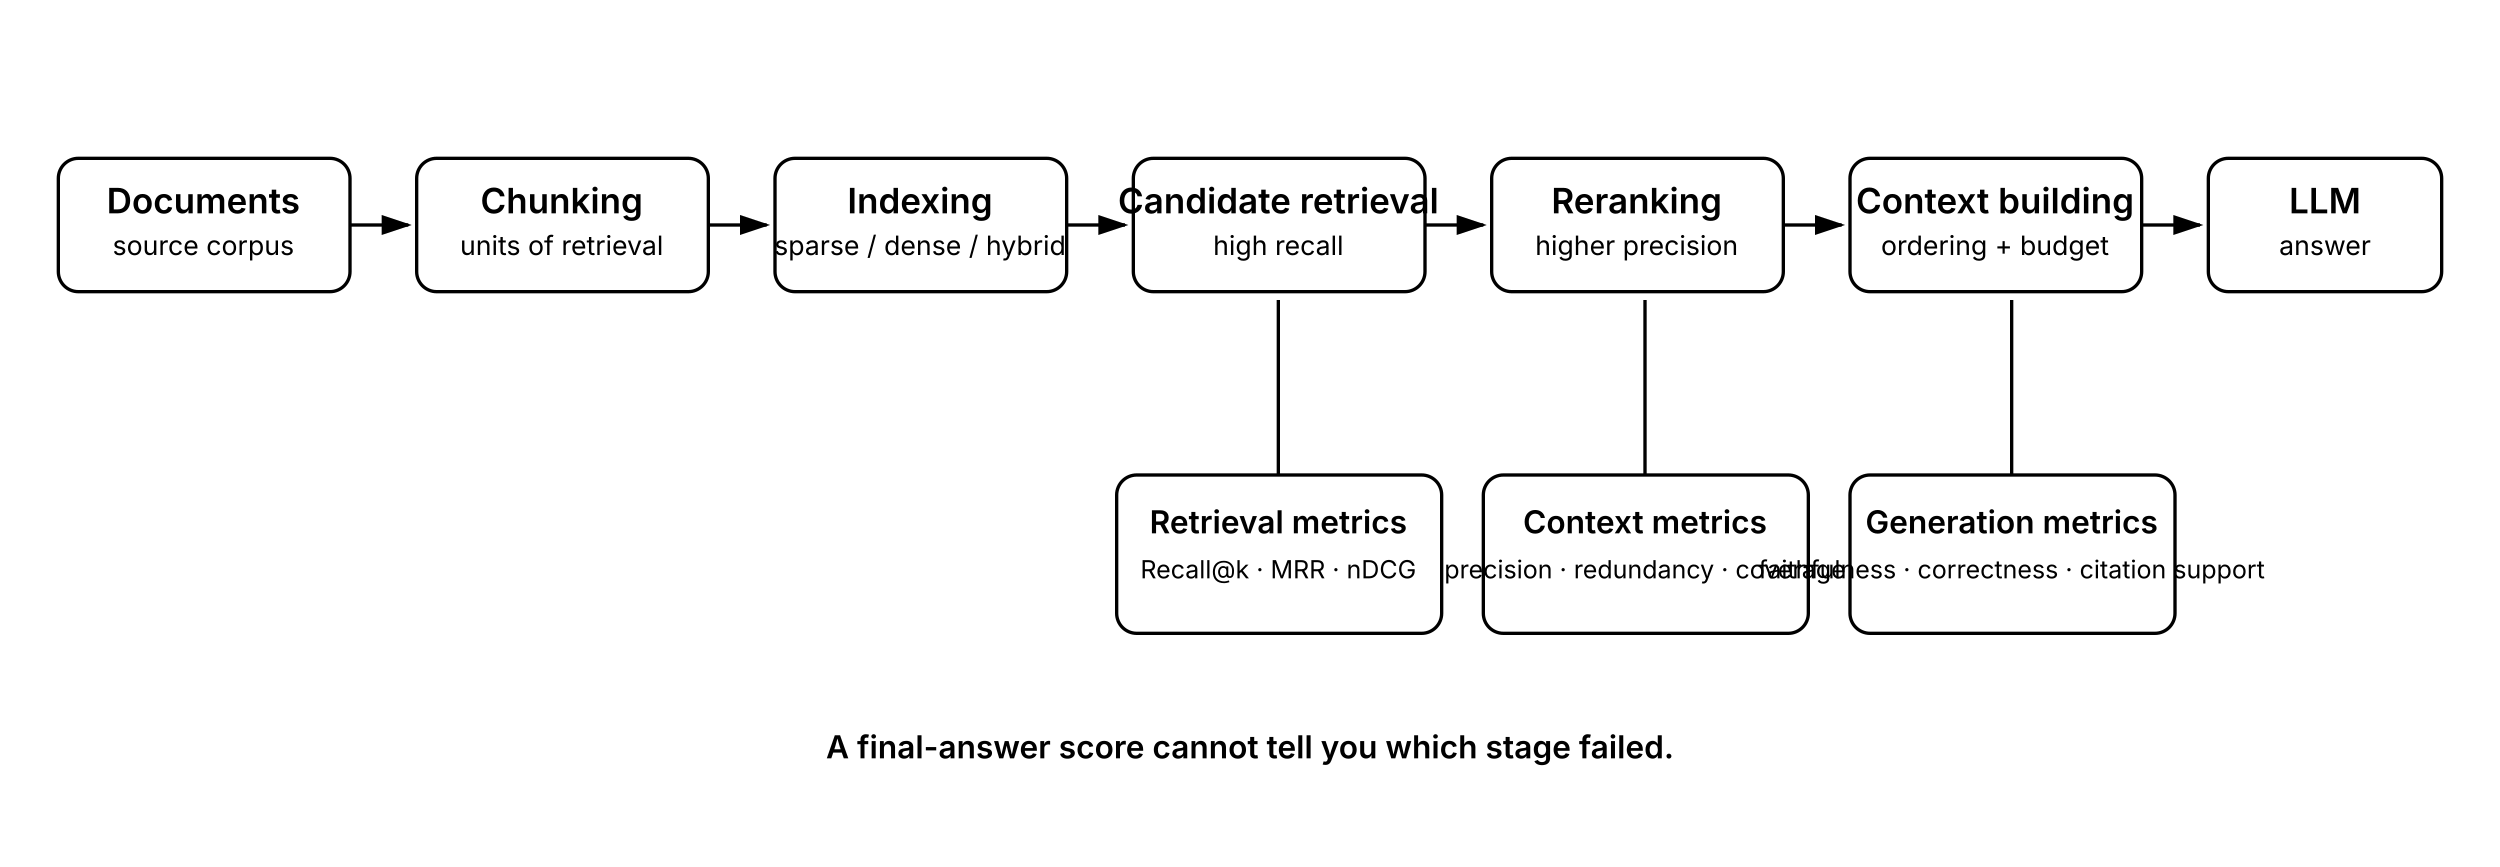
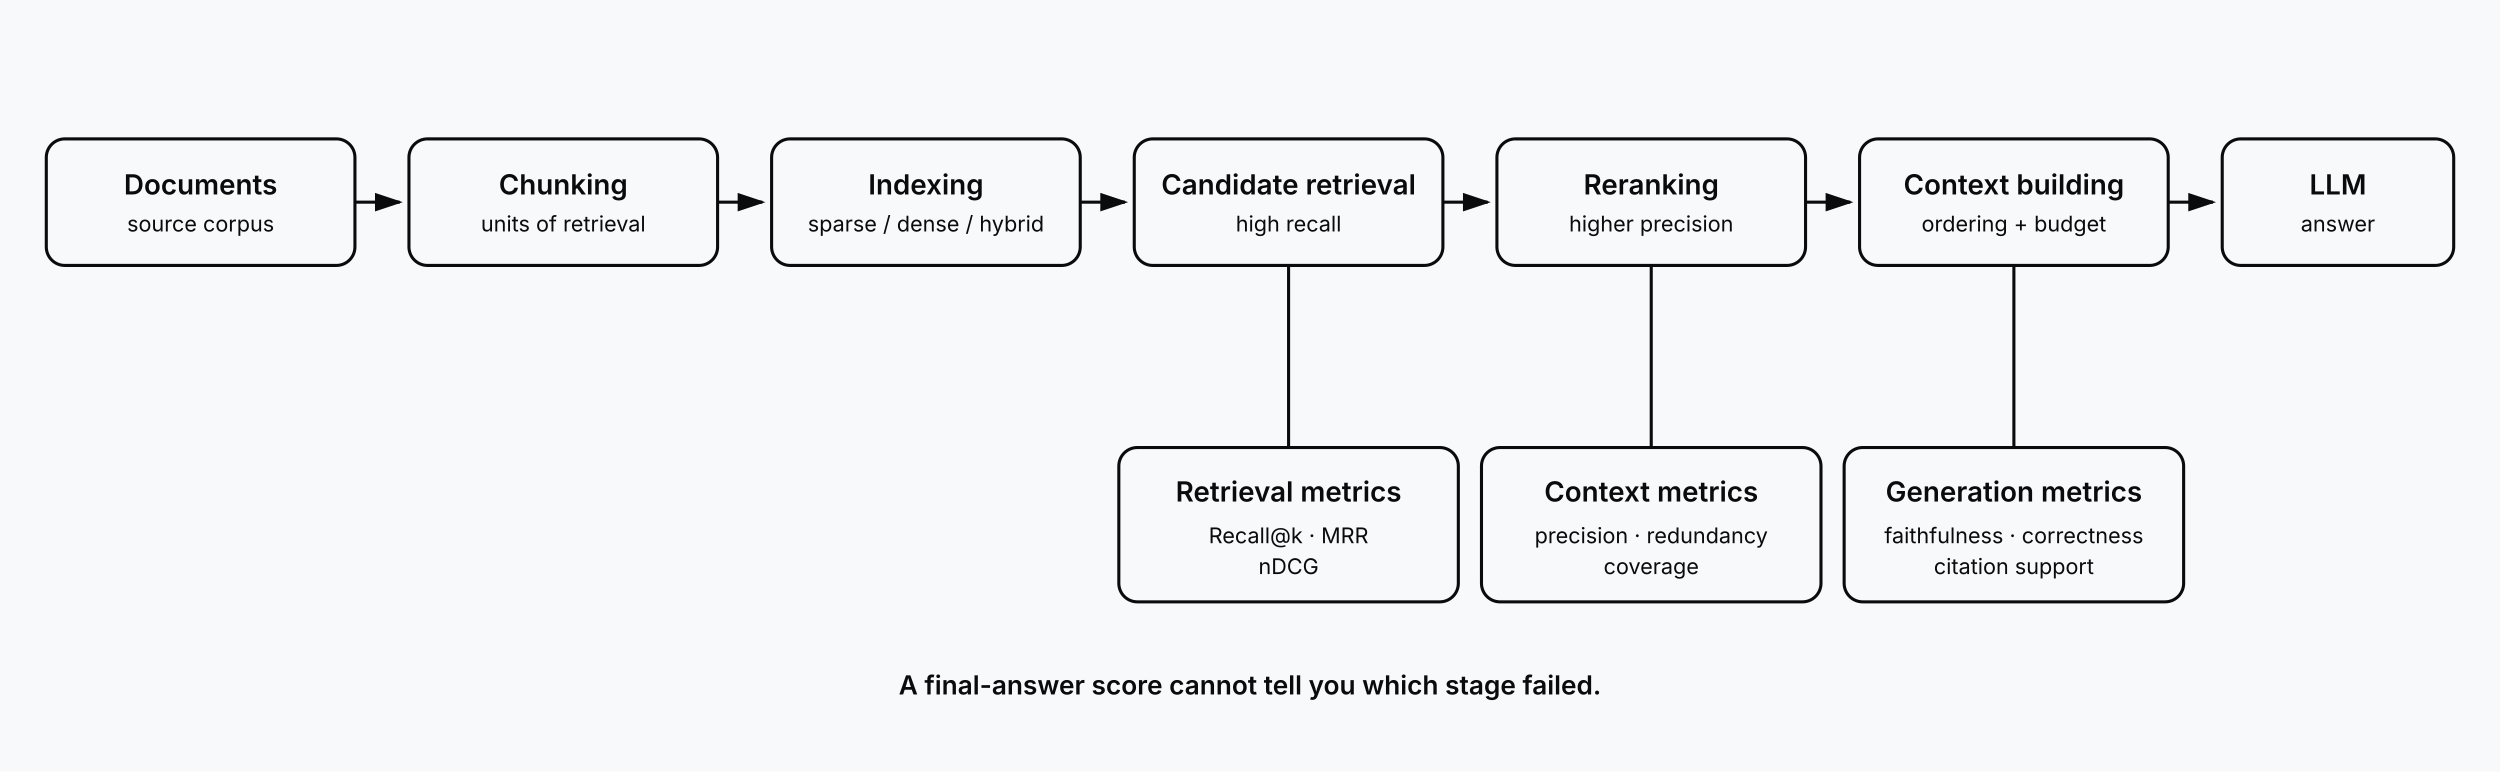
- <svg xmlns="http://www.w3.org/2000/svg" viewBox="0 0 1500 520" role="img" aria-labelledby="title desc">
+ <svg xmlns="http://www.w3.org/2000/svg" viewBox="0 0 1620 500" role="img" aria-labelledby="title desc">
+   <style>
+     /* This diagram is embedded with an &lt;img&gt; tag, which makes the file an
+        isolated document: currentColor cannot inherit the page's text colour and
+        falls back to black, which disappears on the dark theme's near-black
+        surface. Carry the surface and the ink the site's other figures use
+        (assets/viz/house.mplstyle), so the diagram reads in either theme. */
+     svg { color: #0b0b0b; }
+     .diagram-surface { fill: #f7f9fa; }
+     .box { fill: none; stroke: currentColor; stroke-width: 2; }
+     .flow { fill: none; stroke: currentColor; stroke-width: 2; }
+     .label { fill: currentColor; text-anchor: middle;
+              font-family: system-ui, -apple-system, BlinkMacSystemFont, 'Segoe UI', sans-serif; }
+     .step { font-size: 18px; font-weight: 600; }
+     .gloss { font-size: 14px; }
+     .note { font-size: 17px; font-weight: 600; }
+   </style>
+   <rect class="diagram-surface" x="0" y="0" width="100%" height="100%" />
  <defs>
    <marker id="arrow" markerWidth="10" markerHeight="10" refX="8" refY="3" orient="auto">
      <path d="M0,0 L0,6 L9,3 z" fill="currentColor" />
    </marker>
  </defs>
-   <g fill="none" stroke="currentColor" stroke-width="2">
-     <rect x="35" y="95" width="175" height="80" rx="12" />
-     <rect x="250" y="95" width="175" height="80" rx="12" />
-     <rect x="465" y="95" width="175" height="80" rx="12" />
-     <rect x="680" y="95" width="175" height="80" rx="12" />
-     <rect x="895" y="95" width="175" height="80" rx="12" />
-     <rect x="1110" y="95" width="175" height="80" rx="12" />
-     <rect x="1325" y="95" width="140" height="80" rx="12" />
-     <path d="M210 135 H245" marker-end="url(#arrow)" />
-     <path d="M425 135 H460" marker-end="url(#arrow)" />
-     <path d="M640 135 H675" marker-end="url(#arrow)" />
-     <path d="M855 135 H890" marker-end="url(#arrow)" />
-     <path d="M1070 135 H1105" marker-end="url(#arrow)" />
-     <path d="M1285 135 H1320" marker-end="url(#arrow)" />
-     <rect x="670" y="285" width="195" height="95" rx="12" />
-     <rect x="890" y="285" width="195" height="95" rx="12" />
-     <rect x="1110" y="285" width="195" height="95" rx="12" />
-     <path d="M767 285 V180" />
-     <path d="M987 285 V180" />
-     <path d="M1207 285 V180" />
+   <g class="box">
+     <rect x="30" y="90" width="200" height="82" rx="12" />
+     <rect x="265" y="90" width="200" height="82" rx="12" />
+     <rect x="500" y="90" width="200" height="82" rx="12" />
+     <rect x="735" y="90" width="200" height="82" rx="12" />
+     <rect x="970" y="90" width="200" height="82" rx="12" />
+     <rect x="1205" y="90" width="200" height="82" rx="12" />
+     <rect x="1440" y="90" width="150" height="82" rx="12" />
+     <rect x="725" y="290" width="220" height="100" rx="12" />
+     <rect x="960" y="290" width="220" height="100" rx="12" />
+     <rect x="1195" y="290" width="220" height="100" rx="12" />
  </g>
-   <g font-family="system-ui, -apple-system, BlinkMacSystemFont, 'Segoe UI', sans-serif" fill="currentColor" text-anchor="middle">
-     <text x="122" y="128" font-size="21" font-weight="600">Documents</text>
-     <text x="122" y="153" font-size="16">source corpus</text>
-     <text x="337" y="128" font-size="21" font-weight="600">Chunking</text>
-     <text x="337" y="153" font-size="16">units of retrieval</text>
-     <text x="552" y="128" font-size="21" font-weight="600">Indexing</text>
-     <text x="552" y="153" font-size="16">sparse / dense / hybrid</text>
-     <text x="767" y="128" font-size="21" font-weight="600">Candidate retrieval</text>
-     <text x="767" y="153" font-size="16">high recall</text>
-     <text x="982" y="128" font-size="21" font-weight="600">Reranking</text>
-     <text x="982" y="153" font-size="16">higher precision</text>
-     <text x="1197" y="128" font-size="21" font-weight="600">Context building</text>
-     <text x="1197" y="153" font-size="16">ordering + budget</text>
-     <text x="1395" y="128" font-size="21" font-weight="600">LLM</text>
-     <text x="1395" y="153" font-size="16">answer</text>
-     <text x="767" y="320" font-size="19" font-weight="600">Retrieval metrics</text>
-     <text x="767" y="347" font-size="15">Recall@k · MRR · nDCG</text>
-     <text x="987" y="320" font-size="19" font-weight="600">Context metrics</text>
-     <text x="987" y="347" font-size="15">precision · redundancy · coverage</text>
-     <text x="1207" y="320" font-size="19" font-weight="600">Generation metrics</text>
-     <text x="1207" y="347" font-size="15">faithfulness · correctness · citation support</text>
-     <text x="750" y="455" font-size="19" font-weight="600">A final-answer score cannot tell you which stage failed.</text>
+   <g class="flow">
+     <path d="M230 131 H259" marker-end="url(#arrow)" />
+     <path d="M465 131 H494" marker-end="url(#arrow)" />
+     <path d="M700 131 H729" marker-end="url(#arrow)" />
+     <path d="M935 131 H964" marker-end="url(#arrow)" />
+     <path d="M1170 131 H1199" marker-end="url(#arrow)" />
+     <path d="M1405 131 H1434" marker-end="url(#arrow)" />
+     <path d="M835 290 V172" />
+     <path d="M1070 290 V172" />
+     <path d="M1305 290 V172" />
+   </g>
+   <g class="label">
+     <text class="step" x="130" y="126">Documents</text>
+     <text class="gloss" x="130" y="150">source corpus</text>
+     <text class="step" x="365" y="126">Chunking</text>
+     <text class="gloss" x="365" y="150">units of retrieval</text>
+     <text class="step" x="600" y="126">Indexing</text>
+     <text class="gloss" x="600" y="150">sparse / dense / hybrid</text>
+     <text class="step" x="835" y="126">Candidate retrieval</text>
+     <text class="gloss" x="835" y="150">high recall</text>
+     <text class="step" x="1070" y="126">Reranking</text>
+     <text class="gloss" x="1070" y="150">higher precision</text>
+     <text class="step" x="1305" y="126">Context building</text>
+     <text class="gloss" x="1305" y="150">ordering + budget</text>
+     <text class="step" x="1515" y="126">LLM</text>
+     <text class="gloss" x="1515" y="150">answer</text>
+     <text class="step" x="835" y="325">Retrieval metrics</text>
+     <text class="gloss" x="835" y="352">Recall@k · MRR</text>
+     <text class="gloss" x="835" y="372">nDCG</text>
+     <text class="step" x="1070" y="325">Context metrics</text>
+     <text class="gloss" x="1070" y="352">precision · redundancy</text>
+     <text class="gloss" x="1070" y="372">coverage</text>
+     <text class="step" x="1305" y="325">Generation metrics</text>
+     <text class="gloss" x="1305" y="352">faithfulness · correctness</text>
+     <text class="gloss" x="1305" y="372">citation support</text>
+     <text class="note" x="810" y="450">A final-answer score cannot tell you which stage failed.</text>
  </g>
</svg>
